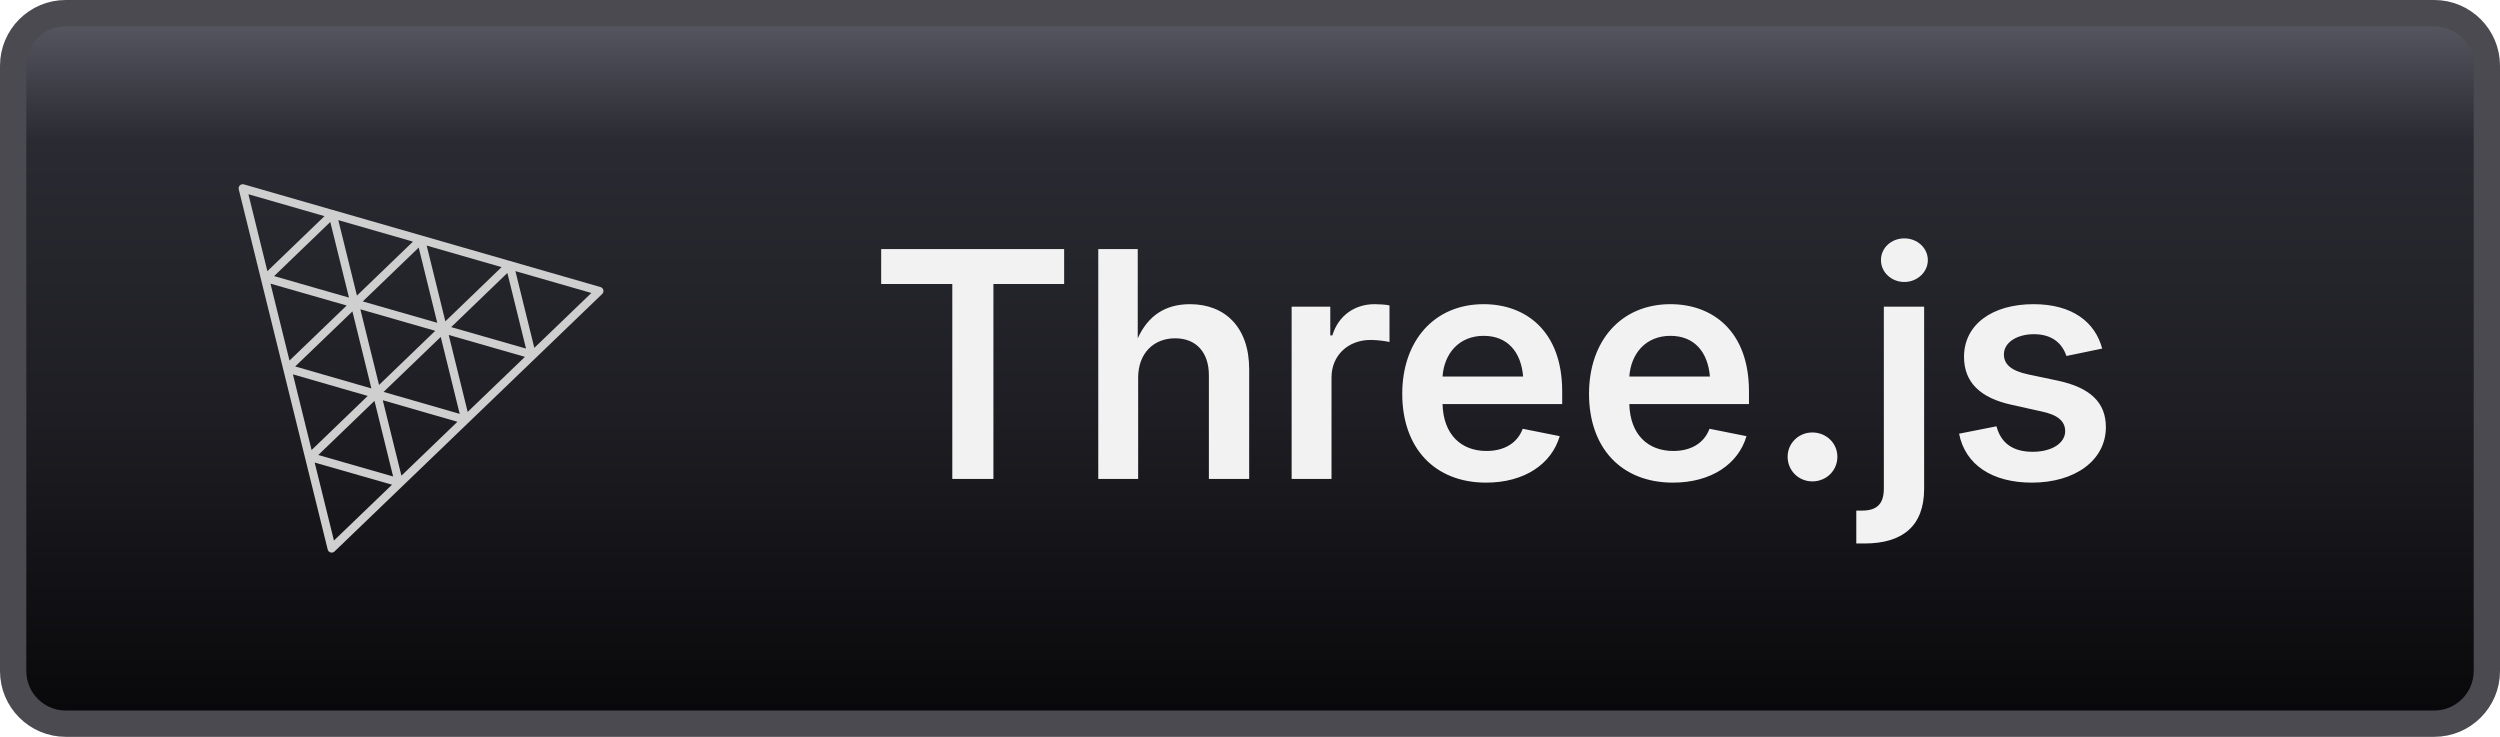
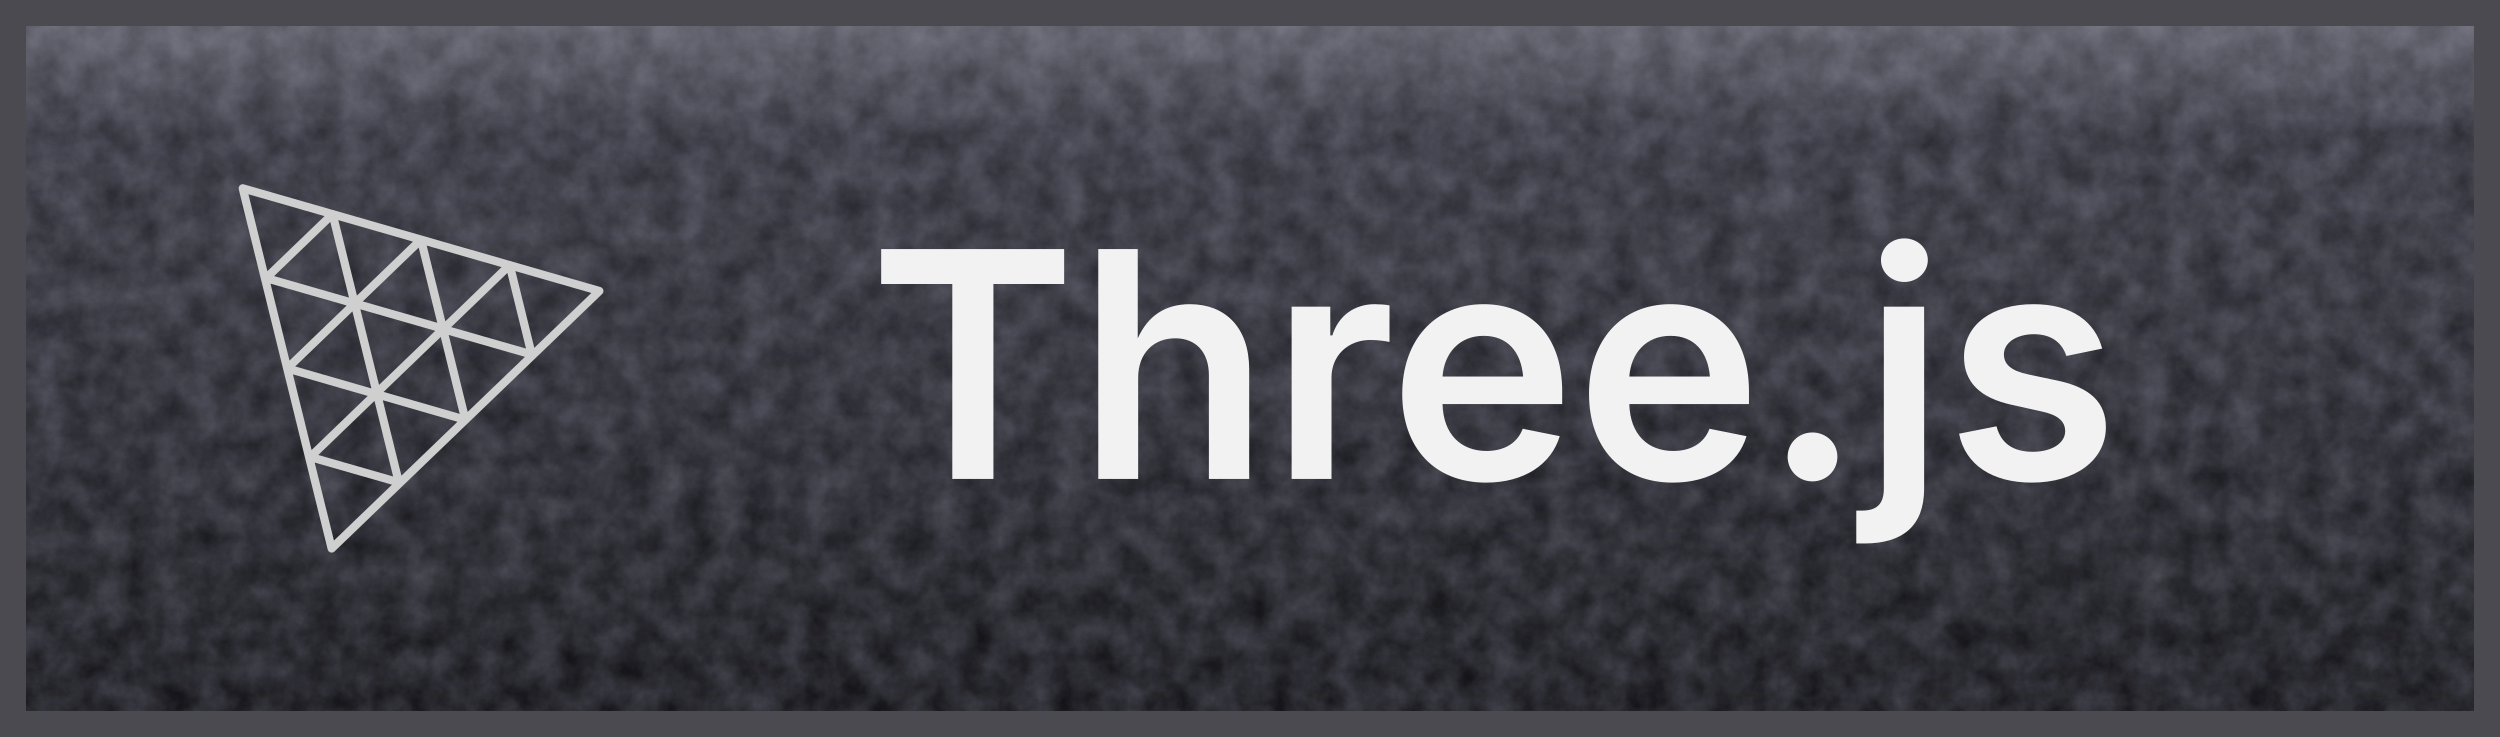
<svg xmlns="http://www.w3.org/2000/svg" width="95" height="28" viewBox="0 0 95 28" role="img" aria-label="Three.js">
  <defs>
    <linearGradient id="pt" x1="0" y1="0" x2="0" y2="1">
      <stop offset="0" stop-color="#5a5a64" />
      <stop offset="0.18" stop-color="#2a2a32" />
      <stop offset="0.55" stop-color="#1e1e24" />
      <stop offset="1" stop-color="#08080a" />
    </linearGradient>
+     <filter id="gn" x="0" y="0" width="1" height="1" filterUnits="objectBoundingBox" primitiveUnits="userSpaceOnUse" color-interpolation-filters="sRGB">
+       <feTurbulence type="fractalNoise" baseFrequency="0.85" numOctaves="4" seed="4" stitchTiles="stitch" result="n" />
+       <feColorMatrix type="matrix" values="0 0 0 0 0.78  0 0 0 0 0.78  0 0 0 0 0.82  0 0 0 0.45 0" in="n" result="g" />
+       <feBlend in="SourceGraphic" in2="g" mode="overlay" />
+     </filter>
  </defs>
-   <rect x="0.5" y="0.5" width="94" height="27" rx="2" fill="url(#pt)" stroke="#4a4a50" />
+   <rect x="0" y="0" width="95" height="28" shape-rendering="crispEdges" fill="url(#pt)" filter="url(#gn)" />
+   <rect x="0.5" y="0.5" width="94" height="27" fill="none" stroke="#4a4a50" shape-rendering="crispEdges" />
  <g transform="translate(9.00 7.00) scale(0.5833)" fill="#cfcfcf">
    <path d="M.38 0a.268.268 0 0 0-.256.332l2.894 11.716a.268.268 0 0 0 .01.04l2.89 11.708a.268.268 0 0 0 .447.128L23.802 7.15a.268.268 0 0 0-.112-.45l-5.784-1.667a.268.268 0 0 0-.123-.035L6.38 1.715a.268.268 0 0 0-.144-.04L.456.01A.268.268 0 0 0 .38 0zm.374.654L5.71 2.08 1.99 5.664zM6.61 2.34l4.864 1.4-3.65 3.515zm-.522.12l1.217 4.926-4.877-1.4zm6.28 1.538l4.878 1.404-3.662 3.53zm-.52.13l1.208 4.9-4.853-1.392zm6.3 1.534l4.947 1.424-3.715 3.574zm-.524.12l1.215 4.926-4.876-1.398zm-15.432.696l4.964 1.424-3.726 3.586zM8.047 8.15l4.877 1.4-3.66 3.527zm-.518.137l1.236 5.017-4.963-1.432zm6.274 1.535l4.965 1.425-3.73 3.586zm-.52.127l1.235 5.012-4.958-1.43zm-9.63 2.438l4.873 1.406-3.656 3.523zm5.854 1.687l4.863 1.403-3.648 3.51zm-.54.04l1.214 4.927-4.875-1.4zm-3.896 4.02l5.037 1.442-3.782 3.638z" />
  </g>
  <text x="33" y="18.2" font-family="system-ui, -apple-system, Segoe UI, sans-serif" font-size="12" font-weight="600" fill="#f2f2f2">Three.js</text>
</svg>
